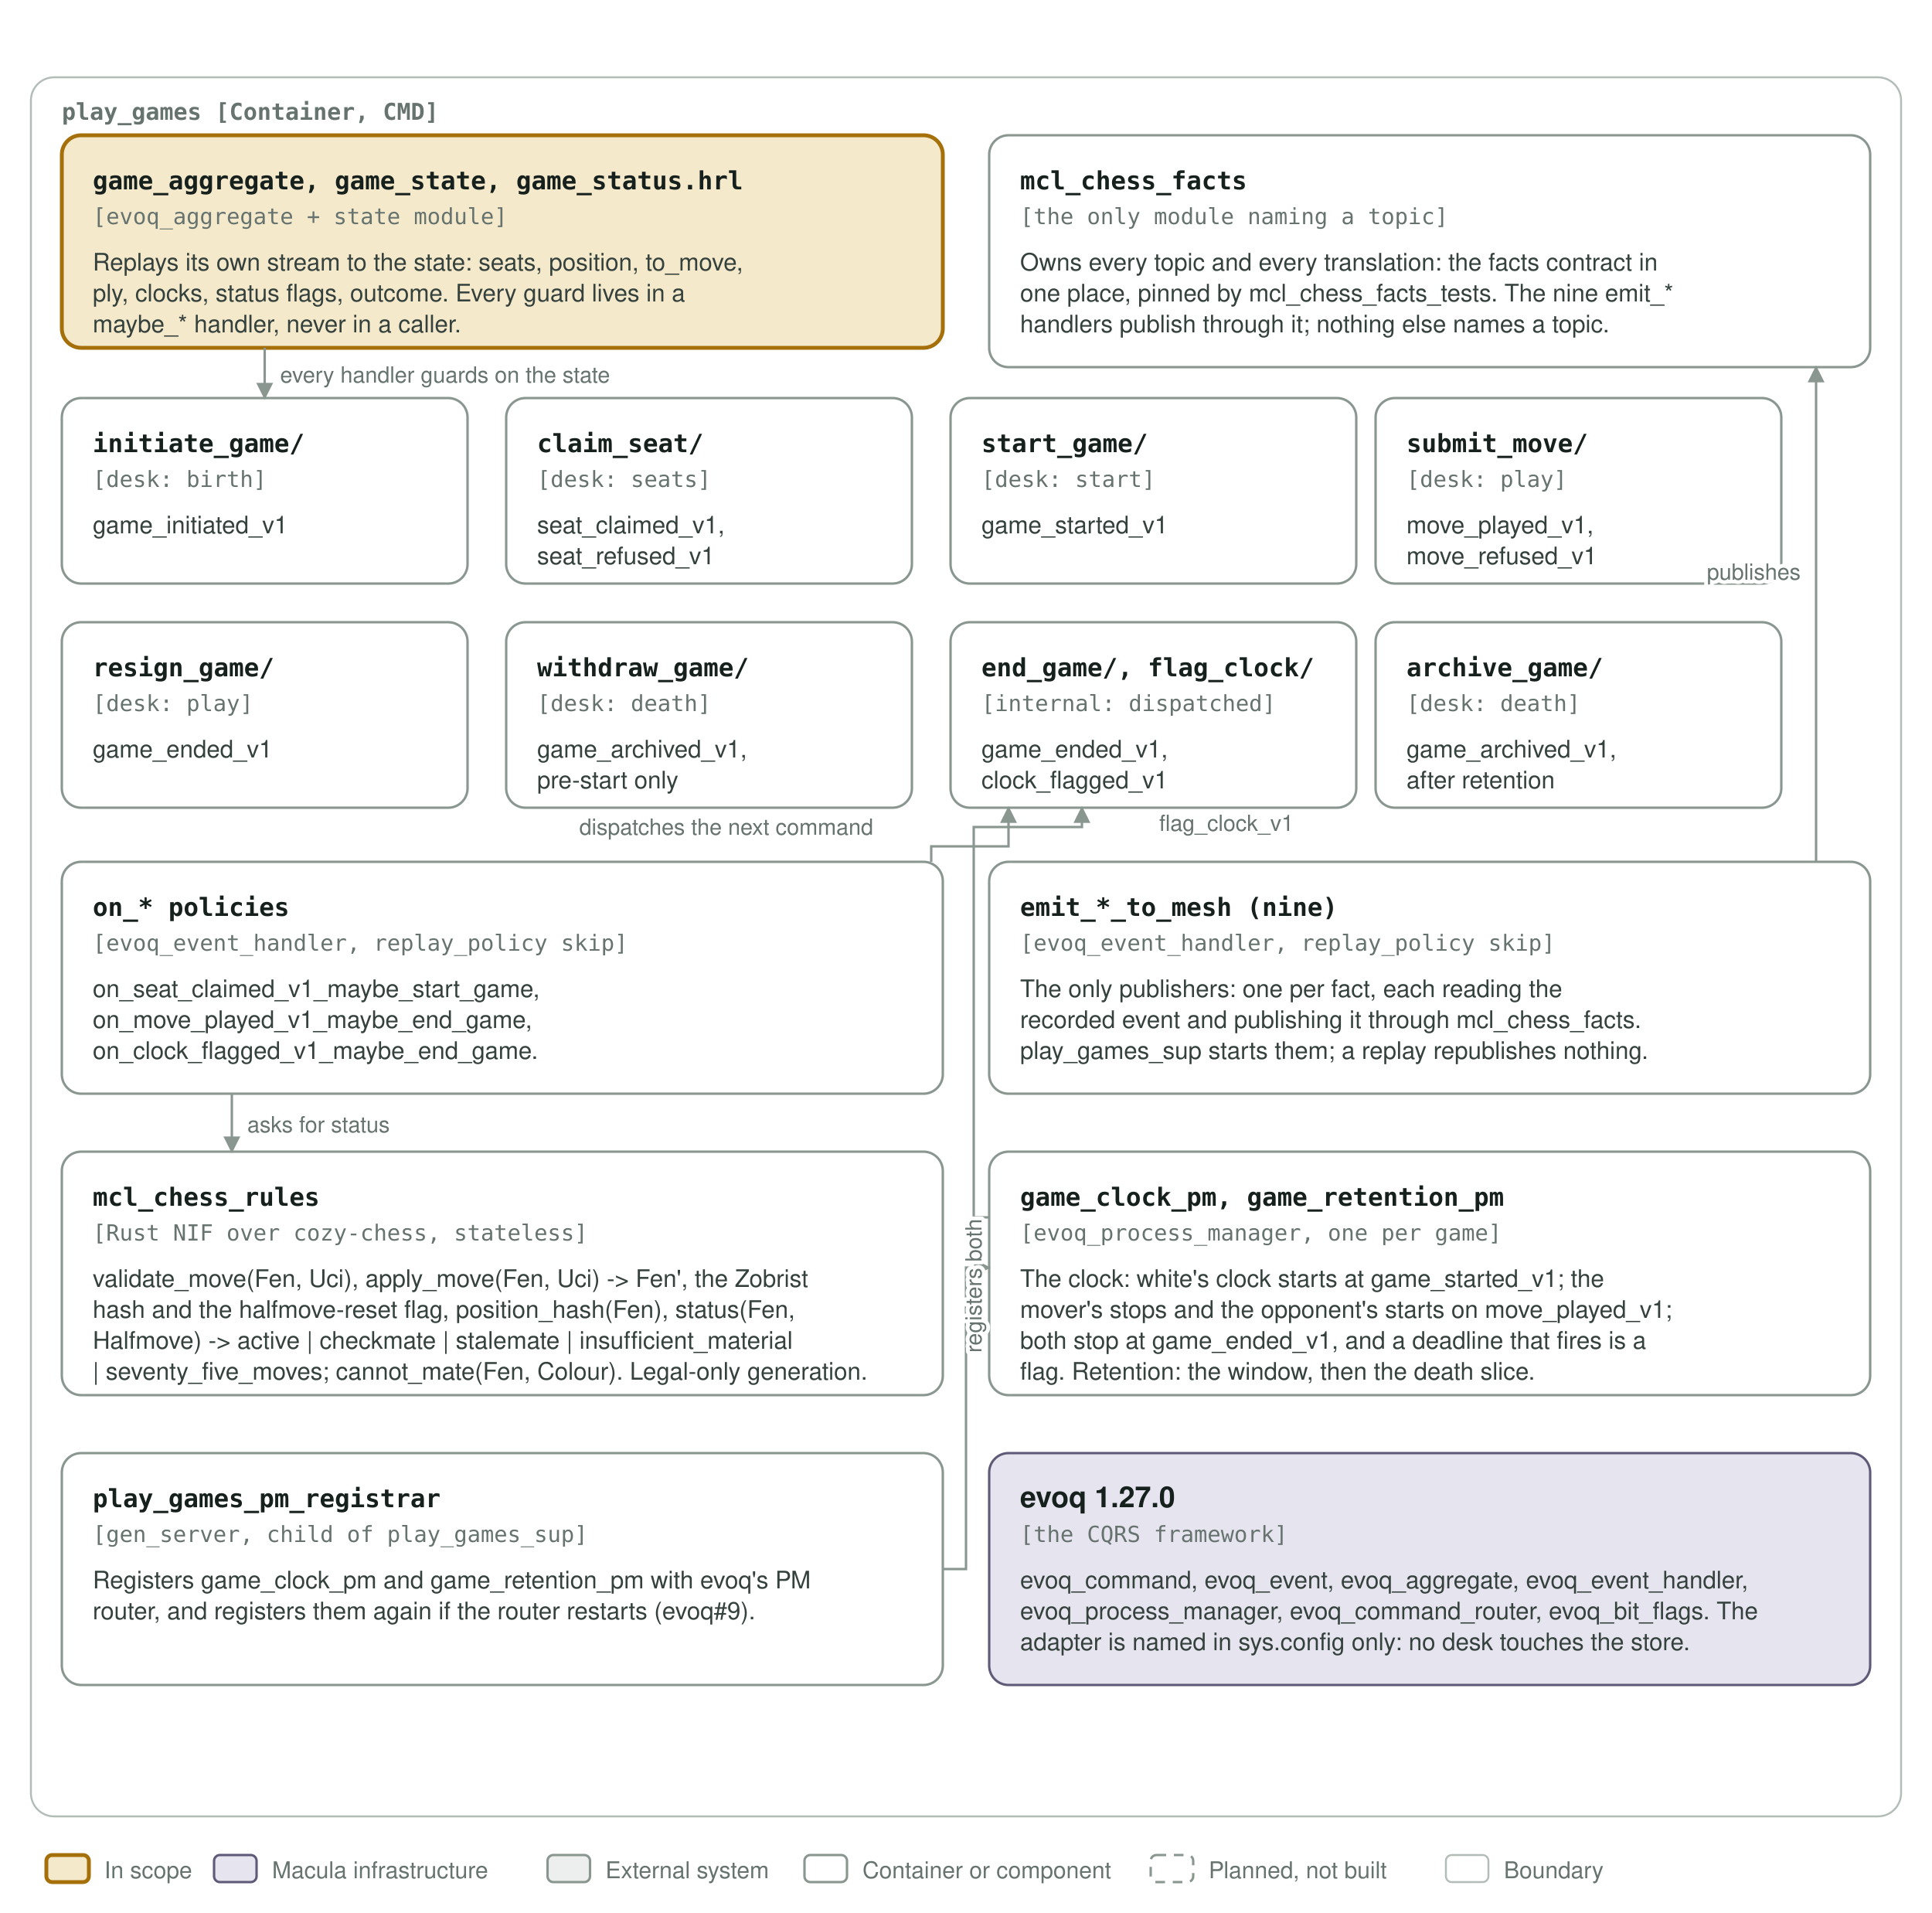
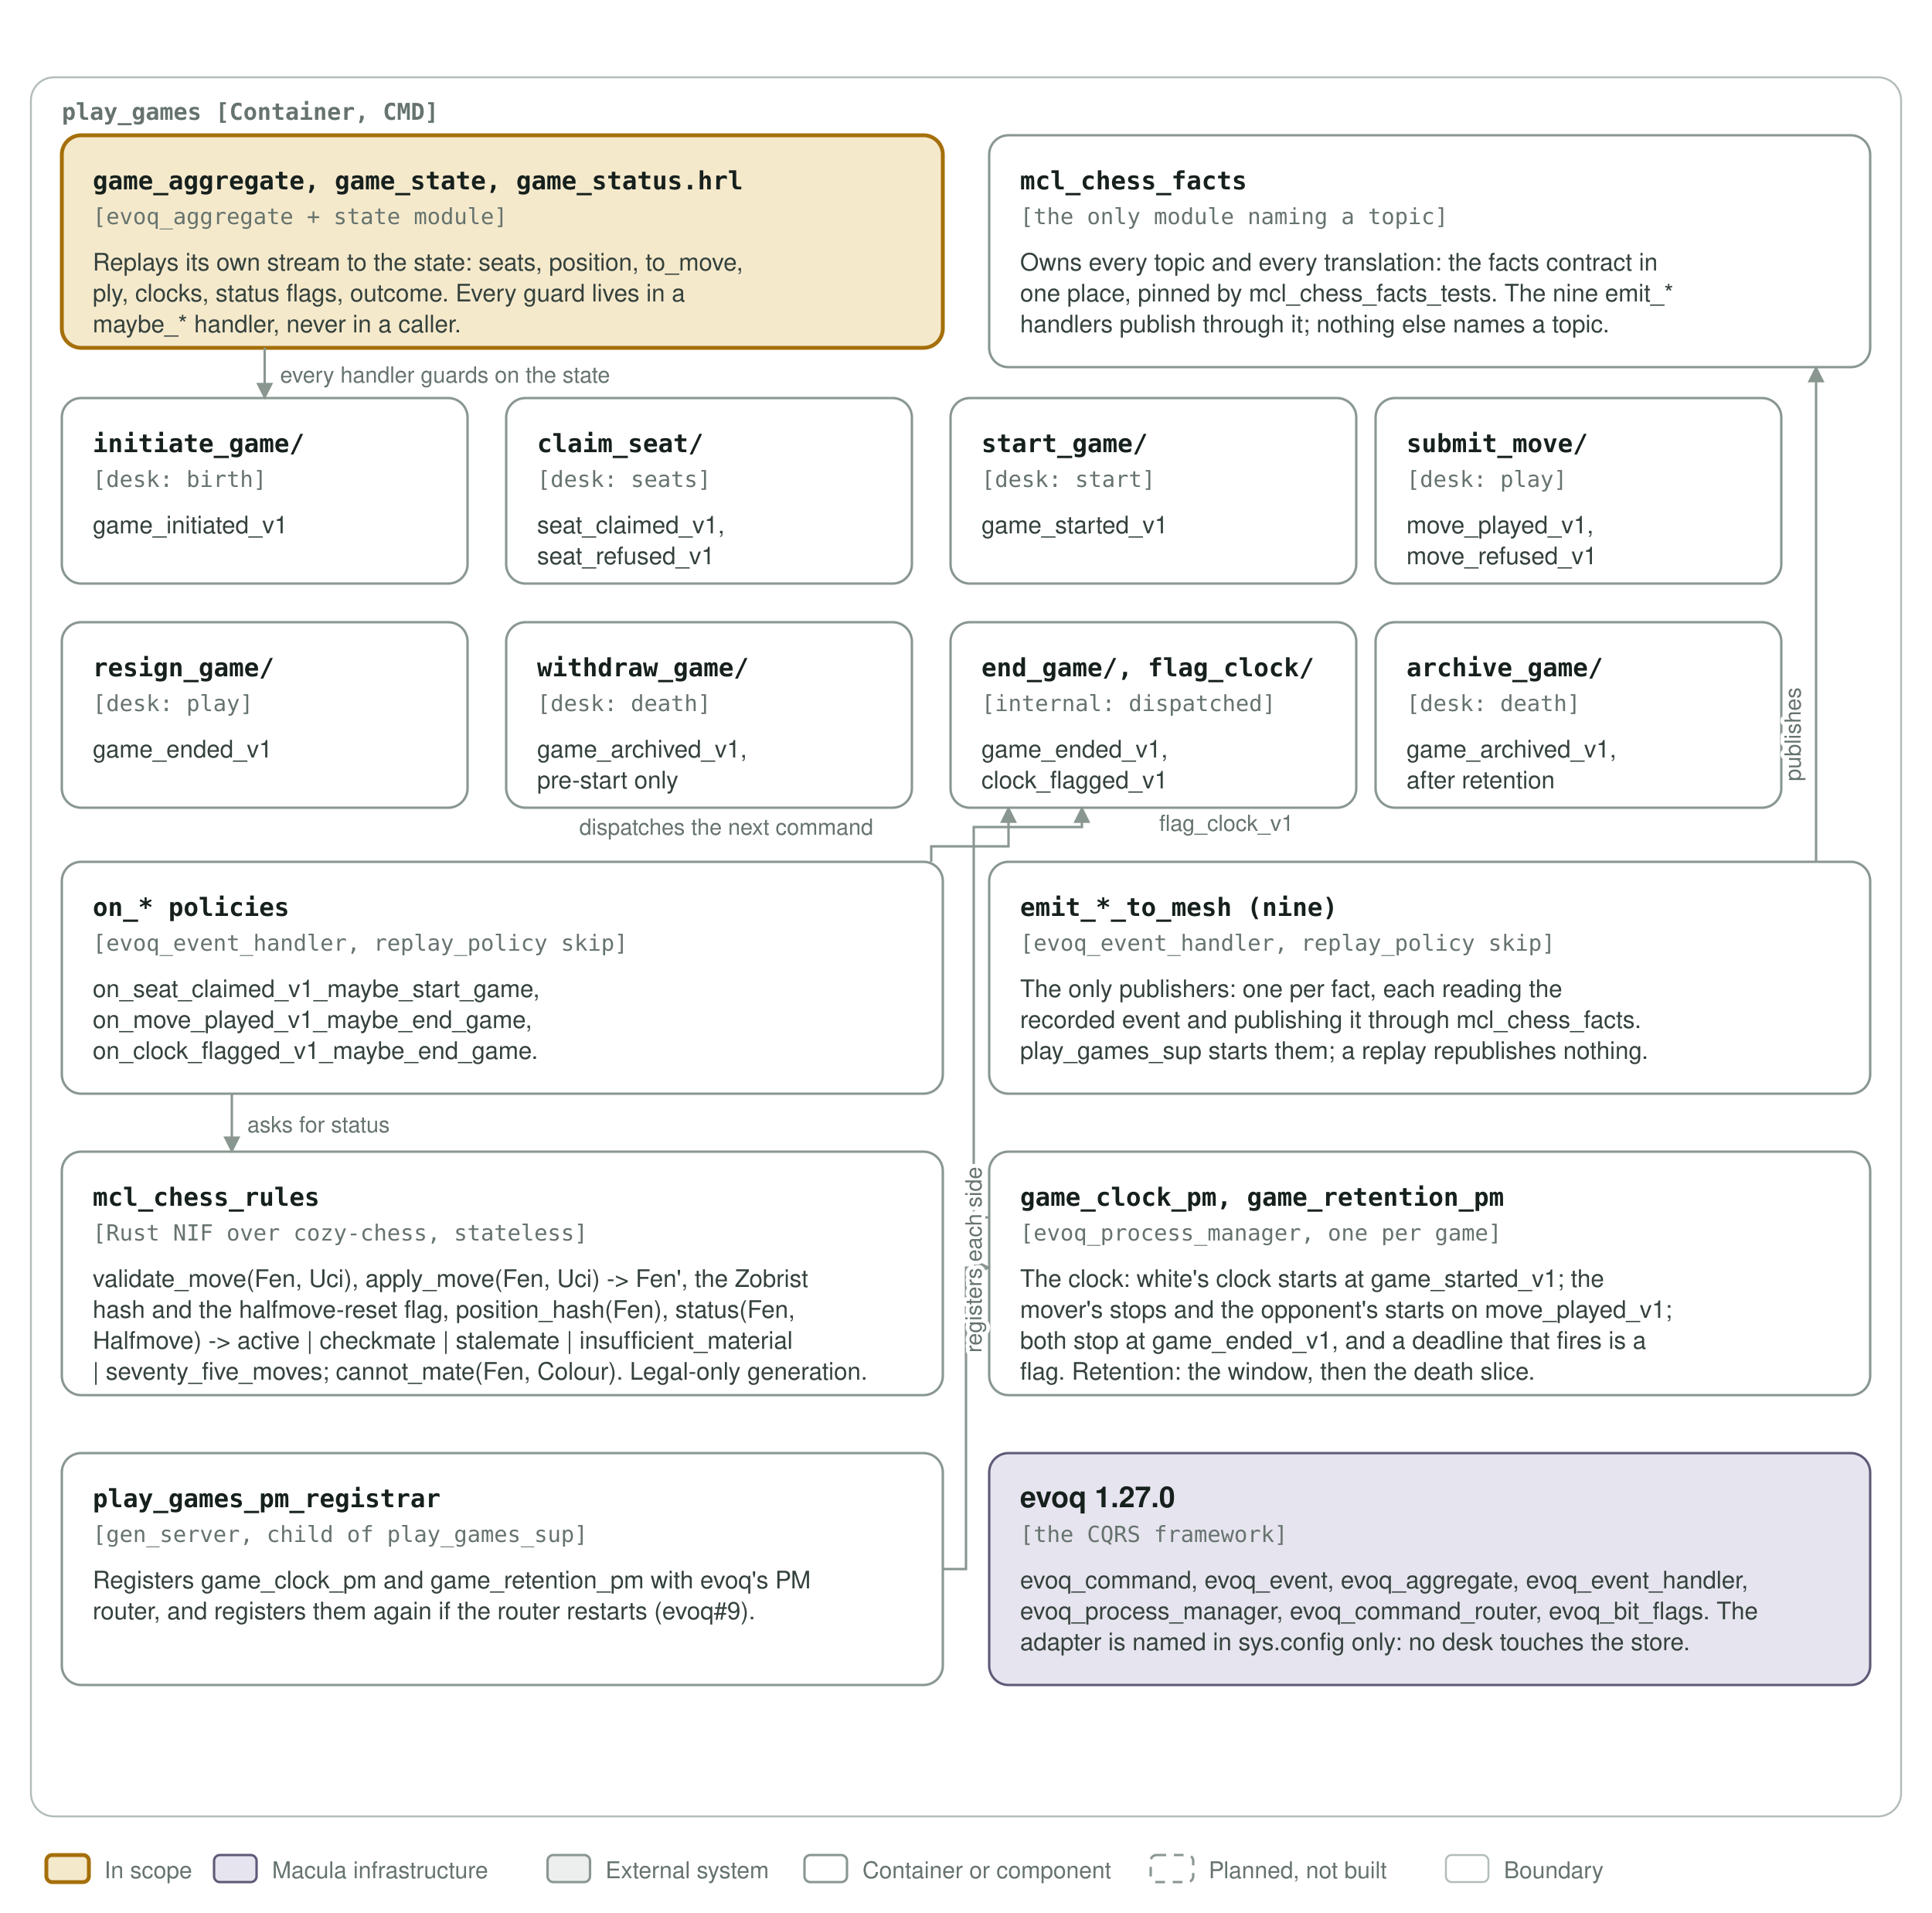
<svg xmlns="http://www.w3.org/2000/svg" viewBox="0 0 1000 990" role="img" aria-label="mcl-chess components">
  <style>
.t-name { font-family: "Atkinson Hyperlegible", "Segoe UI", system-ui, -apple-system, Helvetica, Arial, sans-serif; font-size: 15px; font-weight: 700; }
.t-desc { font-family: "Atkinson Hyperlegible", "Segoe UI", system-ui, -apple-system, Helvetica, Arial, sans-serif; font-size: 12.5px; }
.t-rel { font-family: "Atkinson Hyperlegible", "Segoe UI", system-ui, -apple-system, Helvetica, Arial, sans-serif; font-size: 11.5px; paint-order: stroke; stroke-width: 4px; stroke-linejoin: round; }
.t-code { font-family: "JetBrains Mono", ui-monospace, Menlo, Consolas, monospace; font-size: 13px; font-weight: 600; }
.t-type { font-family: "JetBrains Mono", ui-monospace, Menlo, Consolas, monospace; font-size: 11.5px; }
.t-bound { font-family: "JetBrains Mono", ui-monospace, Menlo, Consolas, monospace; font-size: 12px; font-weight: 600; }
.t-leg { font-family: "Atkinson Hyperlegible", "Segoe UI", system-ui, -apple-system, Helvetica, Arial, sans-serif; font-size: 12px; }
.edge { fill: none; stroke-width: 1.25; }
.edge-later { fill: none; stroke-width: 1.25; stroke-dasharray: 5 4; }
.bg { fill: #FFFFFF; }
.b-sys { fill: #F5E9CC; stroke: #A56F0A; stroke-width: 2; }
.b-per { fill: #E3EBF2; stroke: #3B5B7A; stroke-width: 1.25; }
.b-mac { fill: #E6E4EE; stroke: #5E5A78; stroke-width: 1.25; }
.b-ext { fill: #ECEFED; stroke: #8A9791; stroke-width: 1.25; }
.b-cmp { fill: #FFFFFF; stroke: #8A9791; stroke-width: 1.25; }
.b-later { fill: none; stroke: #8A9791; stroke-width: 1.25; stroke-dasharray: 5 4; }
.bound { fill: none; stroke: #B3BDB8; stroke-width: 1; }
.head { fill: #3B5B7A; }
.t-name, .t-code { fill: #16201D; }
.t-type, .t-bound, .t-leg { fill: #66736E; }
.t-desc { fill: #34413C; }
.t-rel { fill: #66736E; stroke: #FFFFFF; }
.edge, .edge-later { stroke: #8A9791; }
.arrowhead { fill: #8A9791; }
@media (prefers-color-scheme: dark) {
.bg { fill: #171F1C; }
.b-sys { fill: #3A2E13; stroke: #E3AA3C; }
.b-per { fill: #1D2A36; stroke: #8EB4D8; }
.b-mac { fill: #26243A; stroke: #A9A4C8; }
.b-ext { fill: #1C2421; stroke: #7D8B85; }
.b-cmp { fill: #171F1C; stroke: #7D8B85; }
.b-later { stroke: #7D8B85; }
.bound { stroke: #4A5752; }
.head { fill: #8EB4D8; }
.t-name, .t-code { fill: #E6ECE9; }
.t-type, .t-bound, .t-leg { fill: #93A09A; }
.t-desc { fill: #C3CDC8; }
.t-rel { fill: #93A09A; stroke: #171F1C; }
.edge, .edge-later { stroke: #7D8B85; }
.arrowhead { fill: #7D8B85; }
}
</style>
  <defs>
    <marker id="a" viewBox="0 0 10 10" refX="9" refY="5" markerWidth="7" markerHeight="7" orient="auto-start-reverse">
      <path class="arrowhead" d="M0 0L10 5L0 10z" />
    </marker>
  </defs>
  <rect class="bg" x="0" y="0" width="1000" height="990" />
  <rect class="bound" x="16" y="40" width="968" height="900" rx="12" />
  <text class="t-bound" x="32" y="62">play_games [Container, CMD]</text>
  <rect class="b-sys" x="32" y="70" width="456" height="110" rx="10" />
  <text class="t-code" x="48" y="98">game_aggregate, game_state, game_status.hrl</text>
  <text class="t-type" x="48" y="116">[evoq_aggregate + state module]</text>
  <text class="t-desc" x="48" y="140">Replays its own stream to the state: seats, position, to_move,</text>
  <text class="t-desc" x="48" y="156">ply, clocks, status flags, outcome. Every guard lives in a</text>
  <text class="t-desc" x="48" y="172">maybe_* handler, never in a caller.</text>
  <rect class="b-cmp" x="512" y="70" width="456" height="120" rx="10" />
  <text class="t-code" x="528" y="98">mcl_chess_facts</text>
  <text class="t-type" x="528" y="116">[the only module naming a topic]</text>
  <text class="t-desc" x="528" y="140">Owns every topic and every translation: the facts contract in</text>
  <text class="t-desc" x="528" y="156">one place, pinned by mcl_chess_facts_tests. The nine emit_*</text>
  <text class="t-desc" x="528" y="172">handlers publish through it; nothing else names a topic.</text>
  <rect class="b-cmp" x="32" y="206" width="210" height="96" rx="10" />
  <text class="t-code" x="48" y="234">initiate_game/</text>
  <text class="t-type" x="48" y="252">[desk: birth]</text>
  <text class="t-desc" x="48" y="276">game_initiated_v1</text>
  <rect class="b-cmp" x="262" y="206" width="210" height="96" rx="10" />
  <text class="t-code" x="278" y="234">claim_seat/</text>
  <text class="t-type" x="278" y="252">[desk: seats]</text>
  <text class="t-desc" x="278" y="276">seat_claimed_v1,</text>
  <text class="t-desc" x="278" y="292">seat_refused_v1</text>
  <rect class="b-cmp" x="492" y="206" width="210" height="96" rx="10" />
  <text class="t-code" x="508" y="234">start_game/</text>
  <text class="t-type" x="508" y="252">[desk: start]</text>
  <text class="t-desc" x="508" y="276">game_started_v1</text>
  <rect class="b-cmp" x="712" y="206" width="210" height="96" rx="10" />
  <text class="t-code" x="728" y="234">submit_move/</text>
  <text class="t-type" x="728" y="252">[desk: play]</text>
  <text class="t-desc" x="728" y="276">move_played_v1,</text>
  <text class="t-desc" x="728" y="292">move_refused_v1</text>
  <rect class="b-cmp" x="32" y="322" width="210" height="96" rx="10" />
  <text class="t-code" x="48" y="350">resign_game/</text>
  <text class="t-type" x="48" y="368">[desk: play]</text>
  <text class="t-desc" x="48" y="392">game_ended_v1</text>
  <rect class="b-cmp" x="262" y="322" width="210" height="96" rx="10" />
  <text class="t-code" x="278" y="350">withdraw_game/</text>
  <text class="t-type" x="278" y="368">[desk: death]</text>
  <text class="t-desc" x="278" y="392">game_archived_v1,</text>
  <text class="t-desc" x="278" y="408">pre-start only</text>
  <rect class="b-cmp" x="492" y="322" width="210" height="96" rx="10" />
  <text class="t-code" x="508" y="350">end_game/, flag_clock/</text>
  <text class="t-type" x="508" y="368">[internal: dispatched]</text>
  <text class="t-desc" x="508" y="392">game_ended_v1,</text>
  <text class="t-desc" x="508" y="408">clock_flagged_v1</text>
  <rect class="b-cmp" x="712" y="322" width="210" height="96" rx="10" />
  <text class="t-code" x="728" y="350">archive_game/</text>
  <text class="t-type" x="728" y="368">[desk: death]</text>
  <text class="t-desc" x="728" y="392">game_archived_v1,</text>
  <text class="t-desc" x="728" y="408">after retention</text>
  <rect class="b-cmp" x="32" y="446" width="456" height="120" rx="10" />
  <text class="t-code" x="48" y="474">on_* policies</text>
  <text class="t-type" x="48" y="492">[evoq_event_handler, replay_policy skip]</text>
  <text class="t-desc" x="48" y="516">on_seat_claimed_v1_maybe_start_game,</text>
  <text class="t-desc" x="48" y="532">on_move_played_v1_maybe_end_game,</text>
  <text class="t-desc" x="48" y="548">on_clock_flagged_v1_maybe_end_game.</text>
  <rect class="b-cmp" x="512" y="446" width="456" height="120" rx="10" />
  <text class="t-code" x="528" y="474">emit_*_to_mesh (nine)</text>
  <text class="t-type" x="528" y="492">[evoq_event_handler, replay_policy skip]</text>
  <text class="t-desc" x="528" y="516">The only publishers: one per fact, each reading the</text>
  <text class="t-desc" x="528" y="532">recorded event and publishing it through mcl_chess_facts.</text>
  <text class="t-desc" x="528" y="548">play_games_sup starts them; a replay republishes nothing.</text>
  <rect class="b-cmp" x="32" y="596" width="456" height="126" rx="10" />
  <text class="t-code" x="48" y="624">mcl_chess_rules</text>
  <text class="t-type" x="48" y="642">[Rust NIF over cozy-chess, stateless]</text>
  <text class="t-desc" x="48" y="666">validate_move(Fen, Uci), apply_move(Fen, Uci) -&gt; Fen', the Zobrist</text>
  <text class="t-desc" x="48" y="682">hash and the halfmove-reset flag, position_hash(Fen), status(Fen,</text>
  <text class="t-desc" x="48" y="698">Halfmove) -&gt; active | checkmate | stalemate | insufficient_material</text>
  <text class="t-desc" x="48" y="714">| seventy_five_moves; cannot_mate(Fen, Colour). Legal-only generation.</text>
  <rect class="b-cmp" x="512" y="596" width="456" height="126" rx="10" />
  <text class="t-code" x="528" y="624">game_clock_pm, game_retention_pm</text>
  <text class="t-type" x="528" y="642">[evoq_process_manager, one per game]</text>
  <text class="t-desc" x="528" y="666">The clock: white's clock starts at game_started_v1; the</text>
  <text class="t-desc" x="528" y="682">mover's stops and the opponent's starts on move_played_v1;</text>
  <text class="t-desc" x="528" y="698">both stop at game_ended_v1, and a deadline that fires is a</text>
  <text class="t-desc" x="528" y="714">flag. Retention: the window, then the death slice.</text>
  <rect class="b-cmp" x="32" y="752" width="456" height="120" rx="10" />
  <text class="t-code" x="48" y="780">play_games_pm_registrar</text>
  <text class="t-type" x="48" y="798">[gen_server, child of play_games_sup]</text>
  <text class="t-desc" x="48" y="822">Registers game_clock_pm and game_retention_pm with evoq's PM</text>
  <text class="t-desc" x="48" y="838">router, and registers them again if the router restarts (evoq#9).</text>
  <rect class="b-mac" x="512" y="752" width="456" height="120" rx="10" />
  <text class="t-name" x="528" y="780">evoq 1.27.0</text>
  <text class="t-type" x="528" y="798">[the CQRS framework]</text>
  <text class="t-desc" x="528" y="822">evoq_command, evoq_event, evoq_aggregate, evoq_event_handler,</text>
  <text class="t-desc" x="528" y="838">evoq_process_manager, evoq_command_router, evoq_bit_flags. The</text>
  <text class="t-desc" x="528" y="854">adapter is named in sys.config only: no desk touches the store.</text>
  <path class="edge" d="M137 180V206" marker-end="url(#a)" />
  <text class="t-rel" x="145" y="198">every handler guards on the state</text>
  <path class="edge" d="M482 446V438H522V418" marker-end="url(#a)" />
  <text class="t-rel" x="452" y="432" text-anchor="end">dispatches the next command</text>
  <path class="edge" d="M512 630H504V428H560V418" marker-end="url(#a)" />
  <text class="t-rel" x="600" y="430">flag_clock_v1</text>
  <path class="edge" d="M940 446V190" marker-end="url(#a)" />
-   <text class="t-rel" x="932" y="300" text-anchor="end">publishes</text>
+   <text class="t-rel" x="932" y="380" text-anchor="middle" transform="rotate(-90 932 380)">publishes</text>
  <path class="edge" d="M488 812H500V656H512" marker-end="url(#a)" />
-   <text class="t-rel" x="508" y="700" transform="rotate(-90 508 700)">registers both</text>
+   <text class="t-rel" x="508" y="700" transform="rotate(-90 508 700)">registers each side</text>
  <path class="edge" d="M120 566V596" marker-end="url(#a)" />
  <text class="t-rel" x="128" y="586">asks for status</text>
  <rect class="b-sys" x="24" y="960" width="22" height="14" rx="3" />
  <text class="t-leg" x="54" y="972">In scope</text>
  <rect class="b-mac" x="110.8" y="960" width="22" height="14" rx="3" />
  <text class="t-leg" x="140.8" y="972">Macula infrastructure</text>
  <rect class="b-ext" x="283.4" y="960" width="22" height="14" rx="3" />
  <text class="t-leg" x="313.4" y="972">External system</text>
  <rect class="b-cmp" x="416.4" y="960" width="22" height="14" rx="3" />
  <text class="t-leg" x="446.4" y="972">Container or component</text>
  <rect class="b-later" x="595.6" y="960" width="22" height="14" rx="3" />
  <text class="t-leg" x="625.6" y="972">Planned, not built</text>
  <rect class="bound" x="748.4" y="960" width="22" height="14" rx="3" />
  <text class="t-leg" x="778.4" y="972">Boundary</text>
</svg>
